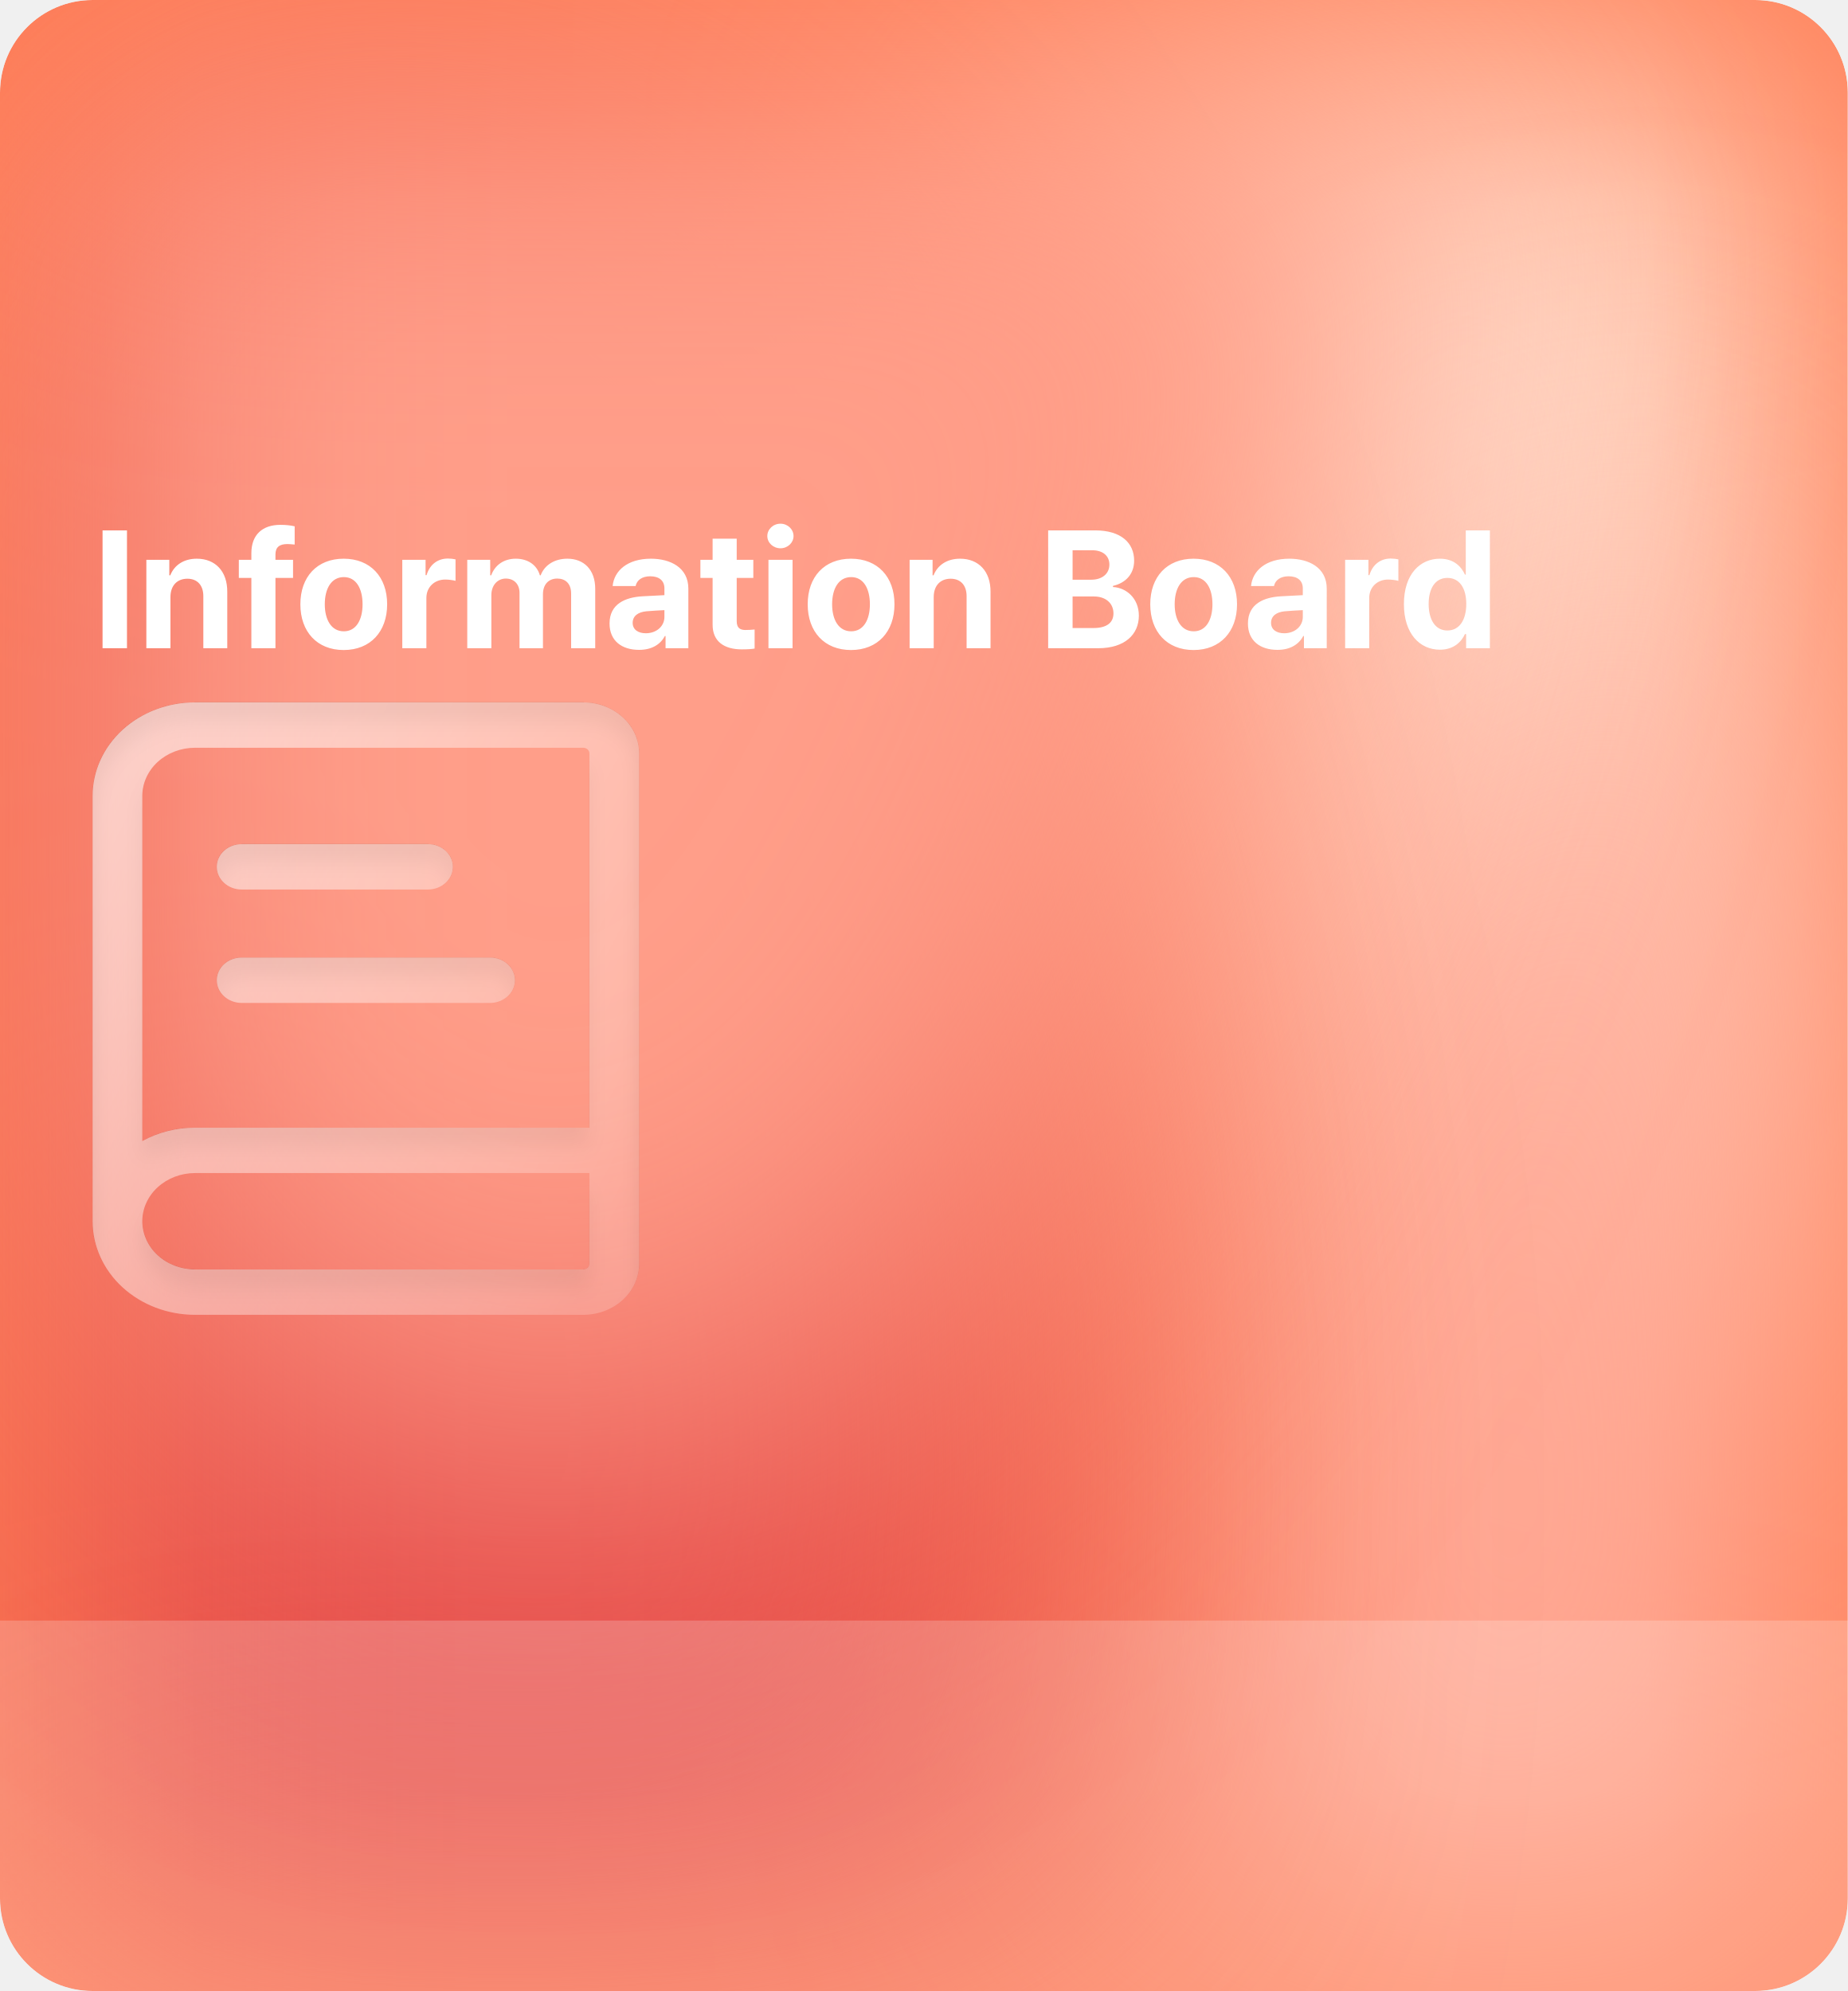
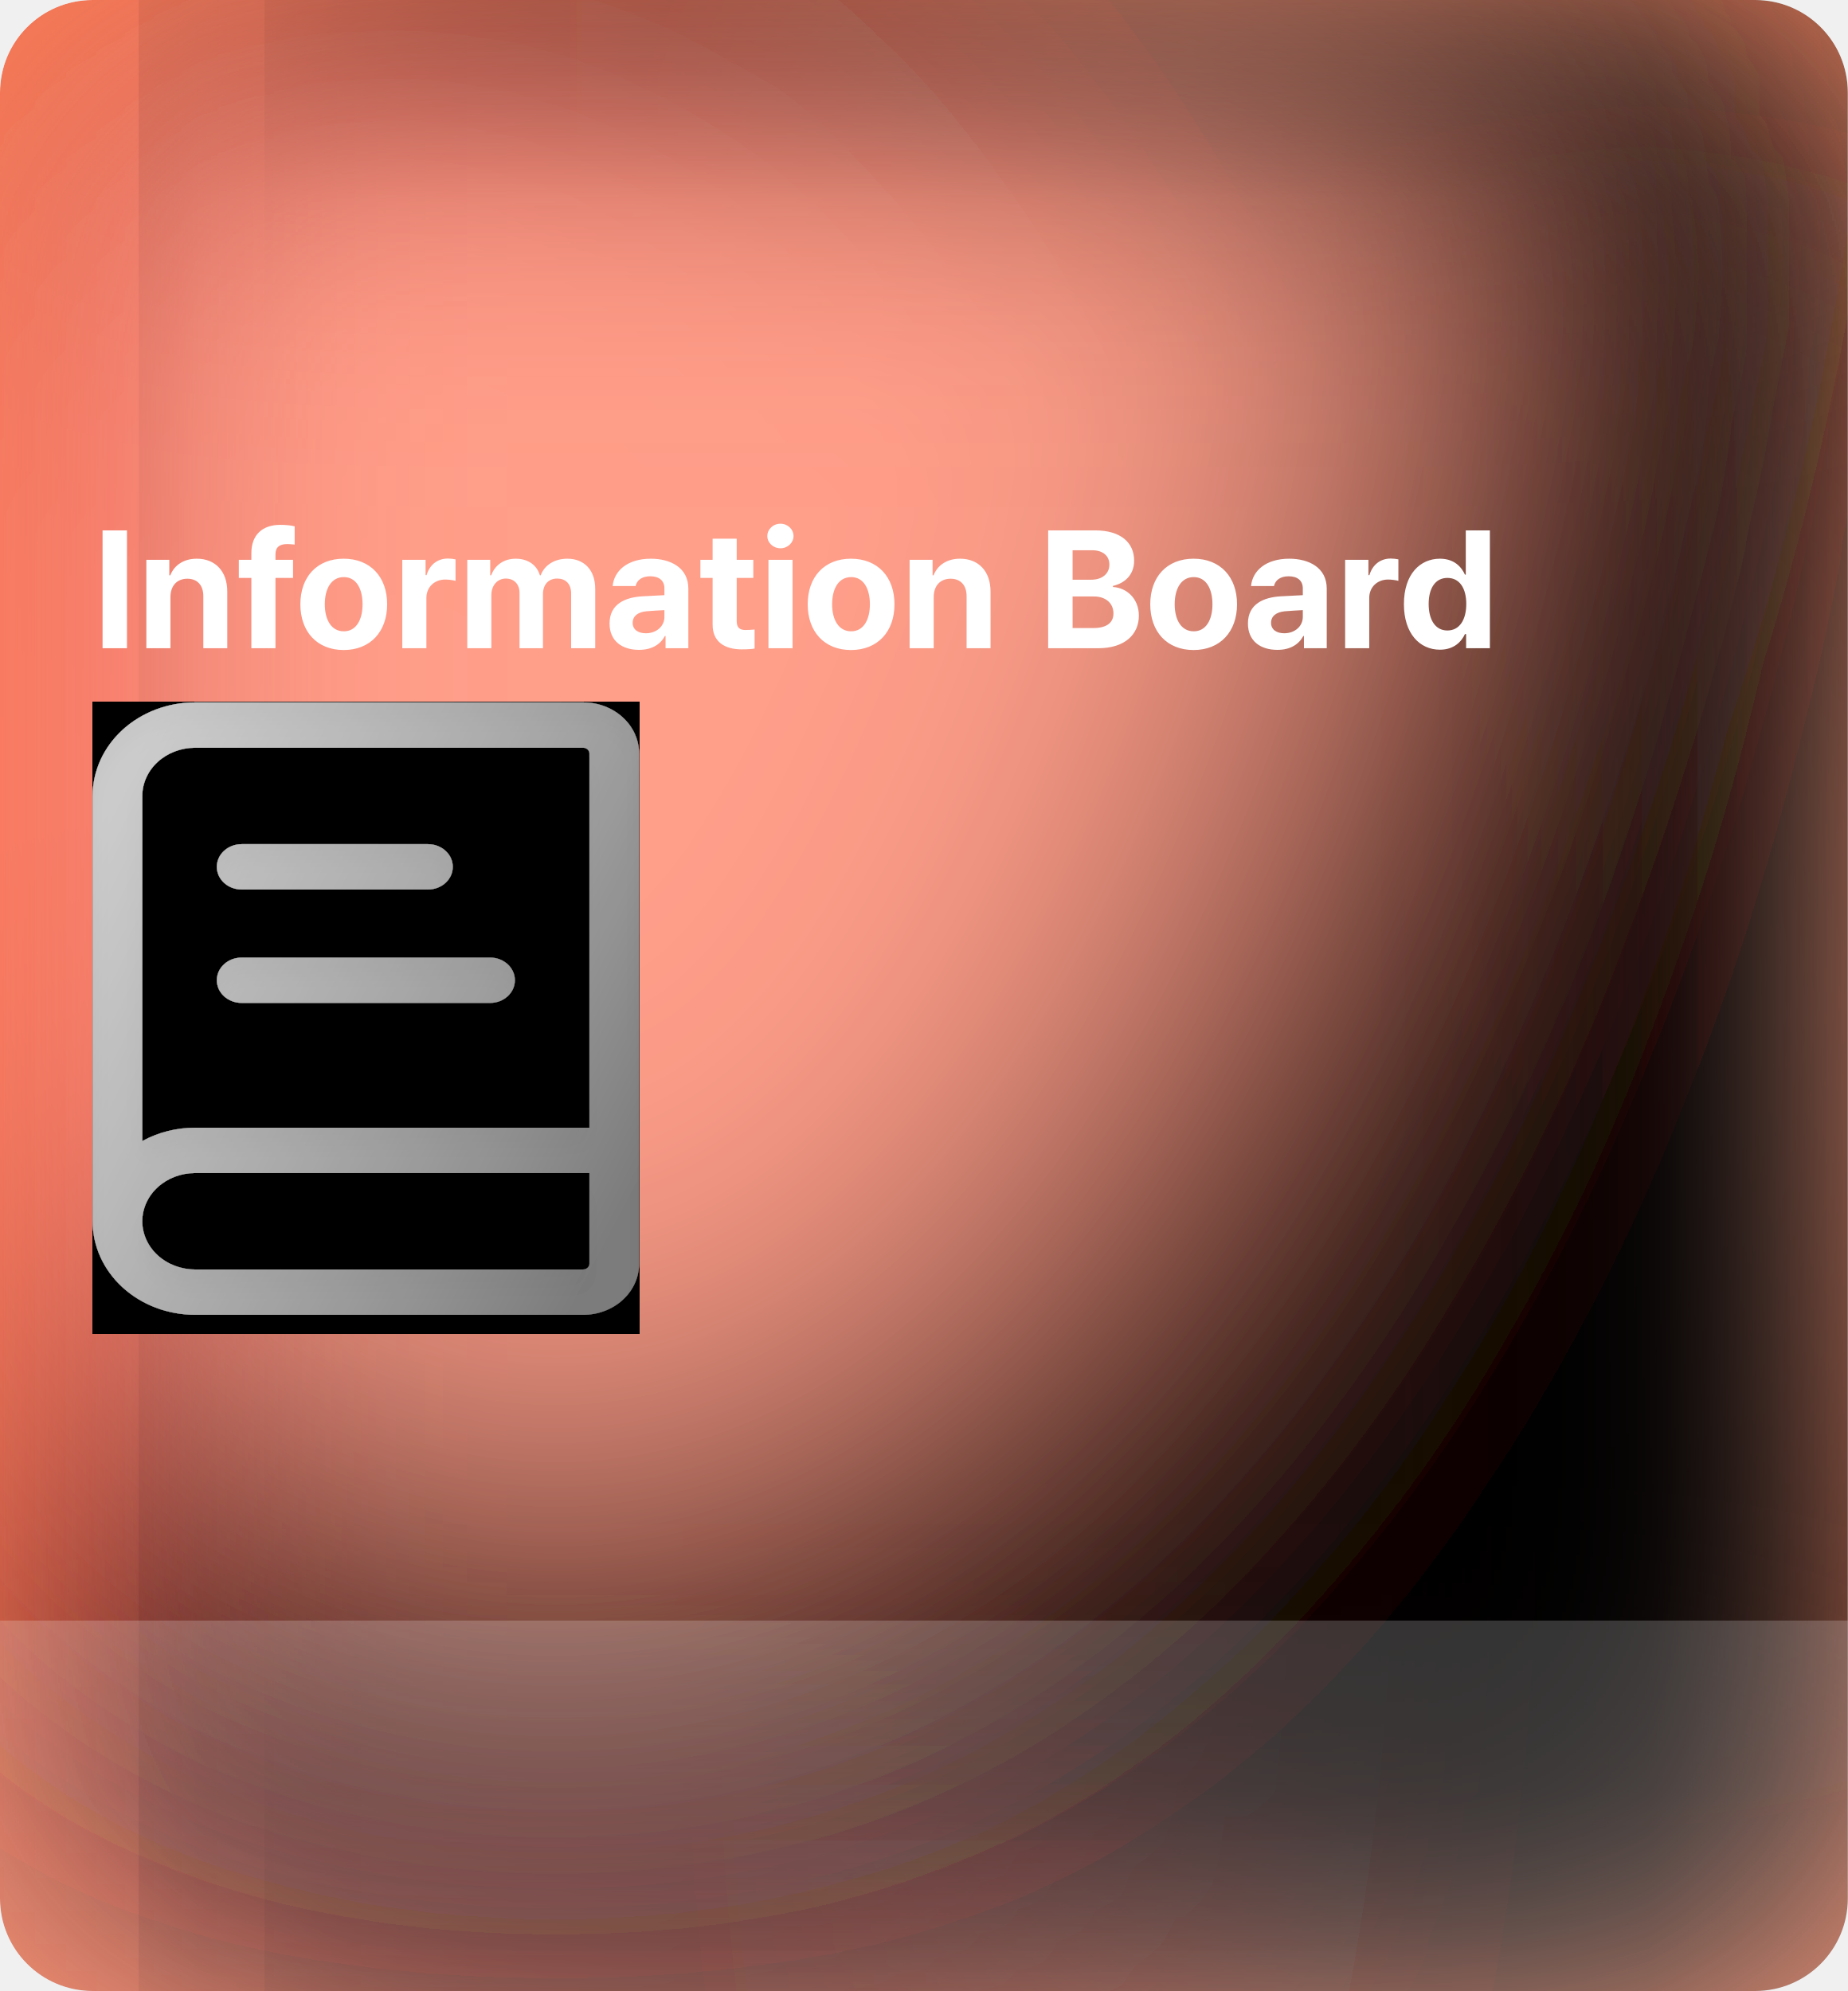
<svg xmlns="http://www.w3.org/2000/svg" width="399" height="430" viewBox="0 0 399 430" fill="none">
  <mask id="mask0_4471_16135" style="mask-type:alpha" maskUnits="userSpaceOnUse" x="0" y="0" width="399" height="430">
    <rect width="399" height="430" rx="20" fill="#C4C4C4" />
  </mask>
  <g mask="url(#mask0_4471_16135)">
    <rect width="399" height="430" rx="20" fill="#FF7D54" />
    <g filter="url(#filter0_f_4471_16135)">
      <ellipse cx="372.513" cy="1.164" rx="141.453" ry="291.703" fill="#FFE9D9" />
    </g>
    <g filter="url(#filter1_f_4471_16135)">
      <ellipse cx="377.585" cy="369.566" rx="119.475" ry="246.378" fill="#FFAC9A" />
    </g>
    <g filter="url(#filter2_f_4471_16135)">
      <ellipse cx="82.843" cy="324.246" rx="141.453" ry="291.703" fill="#E24343" />
    </g>
    <g filter="url(#filter3_f_4471_16135)">
      <ellipse cx="120.038" cy="-68.562" rx="189.919" ry="391.649" fill="#FF9E89" />
    </g>
  </g>
  <path d="M27.418 114.547V140H22.145V114.547H27.418ZM36.805 128.961V140H31.602V120.91H36.559V124.25H36.77C37.648 122.035 39.688 120.664 42.5 120.664C46.473 120.664 49.109 123.371 49.074 127.836V140H43.906V128.75C43.906 126.395 42.605 124.988 40.461 124.988C38.281 124.988 36.805 126.43 36.805 128.961ZM63.277 120.91V124.812H59.48V140H54.277V124.812H51.57V120.91H54.277V119.469C54.277 115.461 56.703 113.352 60.535 113.352C61.73 113.352 62.715 113.457 63.629 113.668V117.605C62.891 117.535 62.328 117.5 62.047 117.5C60.359 117.5 59.48 118.168 59.48 119.75V120.91H63.277ZM74.211 140.387C68.445 140.387 64.859 136.414 64.859 130.508C64.859 124.602 68.445 120.664 74.211 120.664C79.977 120.664 83.598 124.602 83.598 130.508C83.598 136.414 79.977 140.387 74.211 140.387ZM74.246 136.344C76.918 136.344 78.289 133.848 78.289 130.508C78.289 127.133 76.918 124.637 74.246 124.637C71.539 124.637 70.133 127.133 70.133 130.508C70.133 133.848 71.539 136.344 74.246 136.344ZM86.867 140V120.91H91.894V124.215H92.106C92.809 121.859 94.566 120.629 96.711 120.629C97.238 120.629 97.906 120.699 98.363 120.805V125.445C97.871 125.305 96.887 125.164 96.148 125.164C93.793 125.164 92.07 126.816 92.07 129.137V140H86.867ZM100.895 140V120.91H105.852V124.25H106.062C106.871 122.035 108.805 120.664 111.371 120.664C114.008 120.664 115.941 122.035 116.574 124.25H116.75C117.559 122.07 119.703 120.664 122.516 120.664C126.066 120.664 128.527 123.02 128.527 127.168V140H123.324V128.188C123.324 126.008 122.059 124.953 120.336 124.953C118.367 124.953 117.242 126.324 117.242 128.328V140H112.18V128.047C112.18 126.148 110.984 124.953 109.227 124.953C107.469 124.953 106.098 126.359 106.098 128.539V140H100.895ZM131.621 134.656C131.621 130.402 135.066 128.996 138.723 128.785C140.094 128.697 142.66 128.574 143.469 128.539V126.992C143.434 125.41 142.344 124.461 140.41 124.461C138.652 124.461 137.527 125.27 137.246 126.57H132.289C132.605 123.266 135.488 120.664 140.551 120.664C144.699 120.664 148.637 122.527 148.637 127.133V140H143.715V137.363H143.574C142.625 139.121 140.832 140.352 137.984 140.352C134.328 140.352 131.621 138.453 131.621 134.656ZM136.613 134.516C136.613 135.992 137.809 136.766 139.461 136.766C141.816 136.766 143.504 135.184 143.469 133.18V131.773C142.678 131.809 140.463 131.932 139.566 132.02C137.773 132.195 136.613 133.039 136.613 134.516ZM162.664 120.91V124.812H159.078V134.129C159.078 135.641 159.816 136.027 160.871 136.062C161.398 136.062 162.312 136.027 162.945 135.957V140.07C162.383 140.176 161.469 140.246 160.168 140.246C156.406 140.246 153.84 138.559 153.875 134.867V124.812H151.238V120.91H153.875V116.34H159.078V120.91H162.664ZM165.934 140V120.91H171.137V140H165.934ZM168.535 118.414C166.953 118.414 165.688 117.219 165.688 115.777C165.688 114.301 166.953 113.105 168.535 113.105C170.082 113.105 171.348 114.301 171.348 115.777C171.348 117.219 170.082 118.414 168.535 118.414ZM183.758 140.387C177.992 140.387 174.406 136.414 174.406 130.508C174.406 124.602 177.992 120.664 183.758 120.664C189.523 120.664 193.145 124.602 193.145 130.508C193.145 136.414 189.523 140.387 183.758 140.387ZM183.793 136.344C186.465 136.344 187.836 133.848 187.836 130.508C187.836 127.133 186.465 124.637 183.793 124.637C181.086 124.637 179.68 127.133 179.68 130.508C179.68 133.848 181.086 136.344 183.793 136.344ZM201.617 128.961V140H196.414V120.91H201.371V124.25H201.582C202.461 122.035 204.5 120.664 207.312 120.664C211.285 120.664 213.922 123.371 213.887 127.836V140H208.719V128.75C208.719 126.395 207.418 124.988 205.273 124.988C203.094 124.988 201.617 126.43 201.617 128.961ZM226.332 140V114.547H236.457C242.082 114.547 244.895 117.254 244.895 121.086C244.895 124.074 242.961 125.938 240.324 126.535V126.781C243.207 126.922 245.914 129.207 245.914 132.969C245.914 137.012 242.891 140 237.125 140H226.332ZM236.07 135.641C239.129 135.641 240.43 134.375 240.43 132.477C240.43 130.332 238.812 128.82 236.211 128.82H231.605V135.641H236.07ZM235.684 125.199C237.898 125.199 239.551 123.969 239.551 121.93C239.551 120.102 238.215 118.836 235.789 118.836H231.605V125.199H235.684ZM257.727 140.387C251.961 140.387 248.375 136.414 248.375 130.508C248.375 124.602 251.961 120.664 257.727 120.664C263.492 120.664 267.113 124.602 267.113 130.508C267.113 136.414 263.492 140.387 257.727 140.387ZM257.762 136.344C260.434 136.344 261.805 133.848 261.805 130.508C261.805 127.133 260.434 124.637 257.762 124.637C255.055 124.637 253.648 127.133 253.648 130.508C253.648 133.848 255.055 136.344 257.762 136.344ZM269.469 134.656C269.469 130.402 272.914 128.996 276.57 128.785C277.941 128.697 280.508 128.574 281.316 128.539V126.992C281.281 125.41 280.191 124.461 278.258 124.461C276.5 124.461 275.375 125.27 275.094 126.57H270.137C270.453 123.266 273.336 120.664 278.398 120.664C282.547 120.664 286.484 122.527 286.484 127.133V140H281.562V137.363H281.422C280.473 139.121 278.68 140.352 275.832 140.352C272.176 140.352 269.469 138.453 269.469 134.656ZM274.461 134.516C274.461 135.992 275.656 136.766 277.309 136.766C279.664 136.766 281.352 135.184 281.316 133.18V131.773C280.525 131.809 278.311 131.932 277.414 132.02C275.621 132.195 274.461 133.039 274.461 134.516ZM290.457 140V120.91H295.484V124.215H295.695C296.398 121.859 298.156 120.629 300.301 120.629C300.828 120.629 301.496 120.699 301.953 120.805V125.445C301.461 125.305 300.477 125.164 299.738 125.164C297.383 125.164 295.66 126.816 295.66 129.137V140H290.457ZM310.918 140.316C306.559 140.316 303.148 136.836 303.148 130.473C303.148 123.934 306.699 120.664 310.918 120.664C314.117 120.664 315.629 122.562 316.332 124.109H316.508V114.547H321.711V140H316.578V136.941H316.332C315.594 138.523 314.012 140.316 310.918 140.316ZM312.535 136.168C315.137 136.168 316.613 133.883 316.613 130.438C316.613 126.992 315.137 124.812 312.535 124.812C309.898 124.812 308.492 127.098 308.492 130.438C308.492 133.812 309.898 136.168 312.535 136.168Z" fill="white" />
  <path d="M0 350H399V410C399 421.046 390.046 430 379 430H20C8.954 430 0 421.046 0 410V350Z" fill="white" fill-opacity="0.2" />
  <g filter="url(#filter4_i_4471_16135)">
    <path fill-rule="evenodd" clip-rule="evenodd" d="M42.125 161.493C39.102 161.493 36.203 162.59 34.066 164.542C31.928 166.494 30.727 169.142 30.727 171.903V246.437C34.141 244.563 38.076 243.549 42.125 243.549H127.273V162.718C127.273 162.393 127.131 162.081 126.88 161.852C126.629 161.622 126.287 161.493 125.932 161.493H42.125ZM138 162.718C138 159.794 136.729 156.991 134.465 154.924C132.202 152.857 129.132 151.695 125.932 151.695H42.125C36.257 151.695 30.63 153.824 26.48 157.614C22.331 161.404 20 166.544 20 171.903V263.757C20 269.117 22.331 274.257 26.48 278.046C30.63 281.836 36.257 283.965 42.125 283.965H125.932C129.132 283.965 132.202 282.804 134.465 280.737C136.729 278.669 138 275.866 138 272.943V162.718ZM127.273 253.347H42.125C39.102 253.347 36.203 254.444 34.066 256.396C31.928 258.348 30.727 260.996 30.727 263.757C30.727 266.518 31.928 269.166 34.066 271.118C36.203 273.07 39.102 274.167 42.125 274.167H125.932C126.287 274.167 126.629 274.038 126.88 273.809C127.131 273.579 127.273 273.267 127.273 272.943V253.347ZM46.818 187.212C46.818 184.507 49.22 182.313 52.182 182.313H92.409C95.371 182.313 97.773 184.507 97.773 187.212C97.773 189.918 95.371 192.111 92.409 192.111H52.182C49.22 192.111 46.818 189.918 46.818 187.212ZM46.818 211.707C46.818 209.001 49.22 206.808 52.182 206.808H105.818C108.78 206.808 111.182 209.001 111.182 211.707C111.182 214.412 108.78 216.605 105.818 216.605H52.182C49.22 216.605 46.818 214.412 46.818 211.707Z" fill="url(#paint0_linear_4471_16135)" />
  </g>
  <defs>
-     <filter id="filter0_f_4471_16135" x="30.078" y="-491.52" width="684.869" height="985.369" filterUnits="userSpaceOnUse" color-interpolation-filters="sRGB">
-       <feFlood flood-opacity="0" result="BackgroundImageFix" />
+     <filter id="filter0_f_4471_16135" x="30.078" y="-491.52" width="684.869" height="985.369" filterUnits="userSpaceOnUse" colorInterpolationFilters="sRGB">
+       <feFlood floodOpacity="0" result="BackgroundImageFix" />
      <feBlend mode="normal" in="SourceGraphic" in2="BackgroundImageFix" result="shape" />
      <feGaussianBlur stdDeviation="100.491" result="effect1_foregroundBlur_4471_16135" />
    </filter>
-     <filter id="filter1_f_4471_16135" x="57.129" y="-77.794" width="640.912" height="894.721" filterUnits="userSpaceOnUse" color-interpolation-filters="sRGB">
-       <feFlood flood-opacity="0" result="BackgroundImageFix" />
+     <filter id="filter1_f_4471_16135" x="57.129" y="-77.794" width="640.912" height="894.721" filterUnits="userSpaceOnUse" colorInterpolationFilters="sRGB">
+       <feFlood floodOpacity="0" result="BackgroundImageFix" />
      <feBlend mode="normal" in="SourceGraphic" in2="BackgroundImageFix" result="shape" />
      <feGaussianBlur stdDeviation="100.491" result="effect1_foregroundBlur_4471_16135" />
    </filter>
-     <filter id="filter2_f_4471_16135" x="-259.592" y="-168.438" width="684.869" height="985.369" filterUnits="userSpaceOnUse" color-interpolation-filters="sRGB">
-       <feFlood flood-opacity="0" result="BackgroundImageFix" />
+     <filter id="filter2_f_4471_16135" x="-259.592" y="-168.438" width="684.869" height="985.369" filterUnits="userSpaceOnUse" colorInterpolationFilters="sRGB">
+       <feFlood floodOpacity="0" result="BackgroundImageFix" />
      <feBlend mode="normal" in="SourceGraphic" in2="BackgroundImageFix" result="shape" />
      <feGaussianBlur stdDeviation="100.491" result="effect1_foregroundBlur_4471_16135" />
    </filter>
-     <filter id="filter3_f_4471_16135" x="-270.863" y="-661.192" width="781.802" height="1185.26" filterUnits="userSpaceOnUse" color-interpolation-filters="sRGB">
-       <feFlood flood-opacity="0" result="BackgroundImageFix" />
+     <filter id="filter3_f_4471_16135" x="-270.863" y="-661.192" width="781.802" height="1185.26" filterUnits="userSpaceOnUse" colorInterpolationFilters="sRGB">
+       <feFlood floodOpacity="0" result="BackgroundImageFix" />
      <feBlend mode="normal" in="SourceGraphic" in2="BackgroundImageFix" result="shape" />
      <feGaussianBlur stdDeviation="100.491" result="effect1_foregroundBlur_4471_16135" />
    </filter>
-     <filter id="filter4_i_4471_16135" x="20" y="151.695" width="118" height="136.27" filterUnits="userSpaceOnUse" color-interpolation-filters="sRGB">
-       <feFlood flood-opacity="0" result="BackgroundImageFix" />
+     <filter id="filter4_i_4471_16135" x="20" y="151.695" width="118" height="136.27" filterUnits="userSpaceOnUse" colorInterpolationFilters="sRGB">
+       <feFlood floodOpacity="0" result="BackgroundImageFix" />
      <feBlend mode="normal" in="SourceGraphic" in2="BackgroundImageFix" result="shape" />
      <feColorMatrix in="SourceAlpha" type="matrix" values="0 0 0 0 0 0 0 0 0 0 0 0 0 0 0 0 0 0 127 0" result="hardAlpha" />
      <feOffset dy="4" />
      <feGaussianBlur stdDeviation="2" />
      <feComposite in2="hardAlpha" operator="arithmetic" k2="-1" k3="1" />
      <feColorMatrix type="matrix" values="0 0 0 0 0 0 0 0 0 0 0 0 0 0 0 0 0 0 0.05 0" />
      <feBlend mode="normal" in2="shape" result="effect1_innerShadow_4471_16135" />
    </filter>
    <linearGradient id="paint0_linear_4471_16135" x1="19.785" y1="180.795" x2="143.085" y2="246.146" gradientUnits="userSpaceOnUse">
      <stop stop-color="white" stop-opacity="0.6" />
      <stop offset="1" stop-color="white" stop-opacity="0.2" />
    </linearGradient>
  </defs>
</svg>
